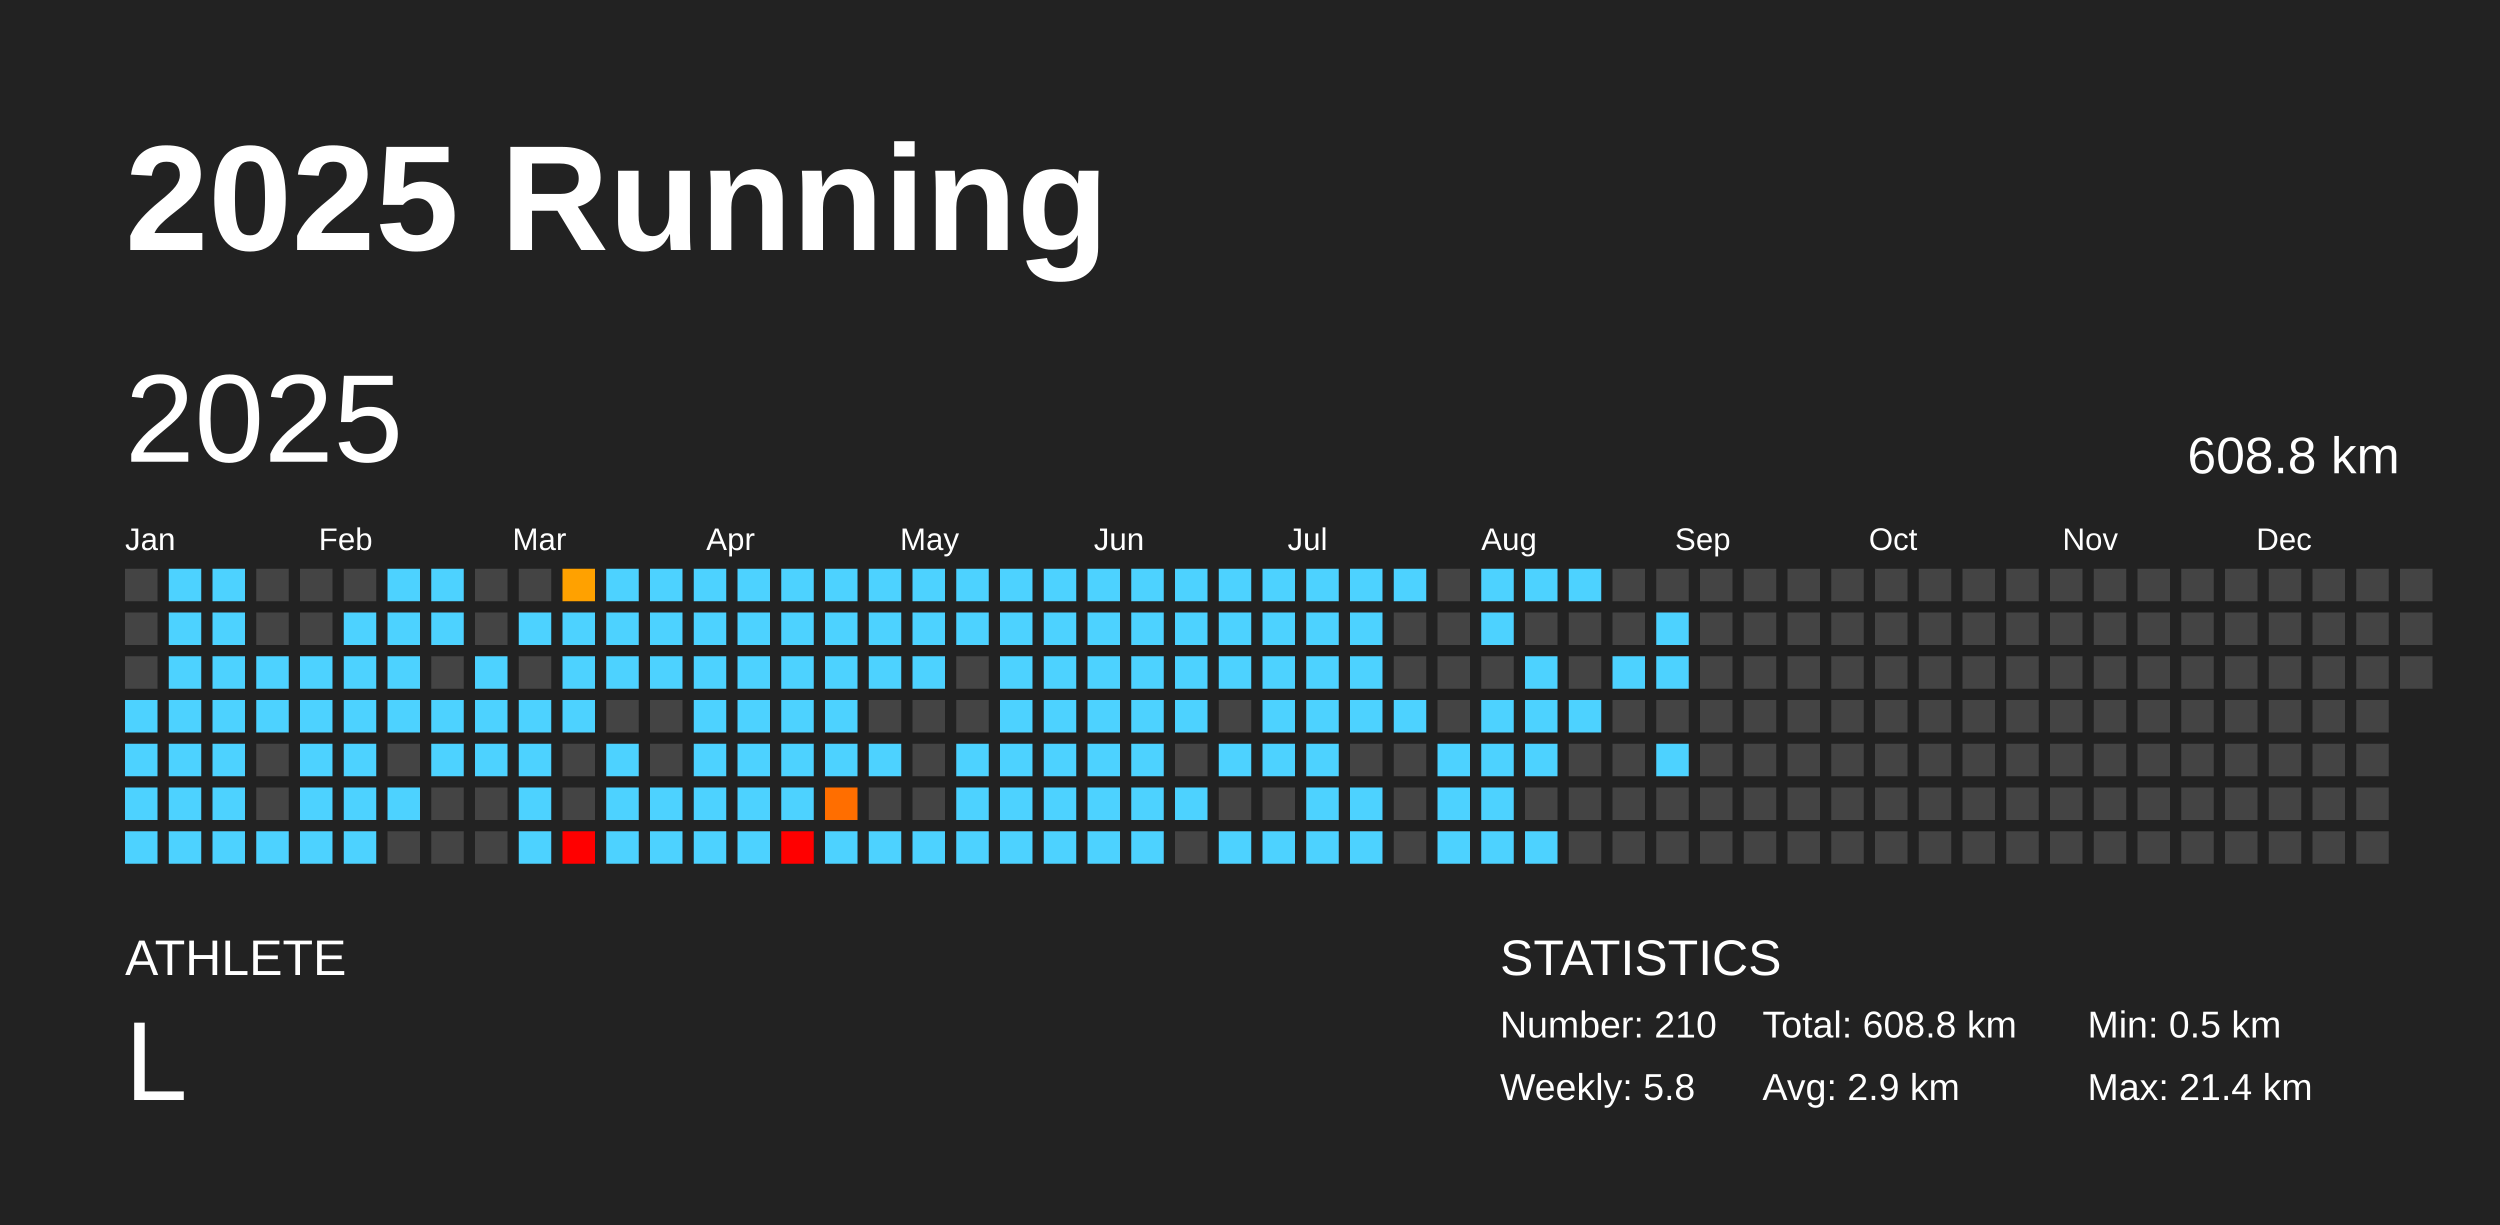
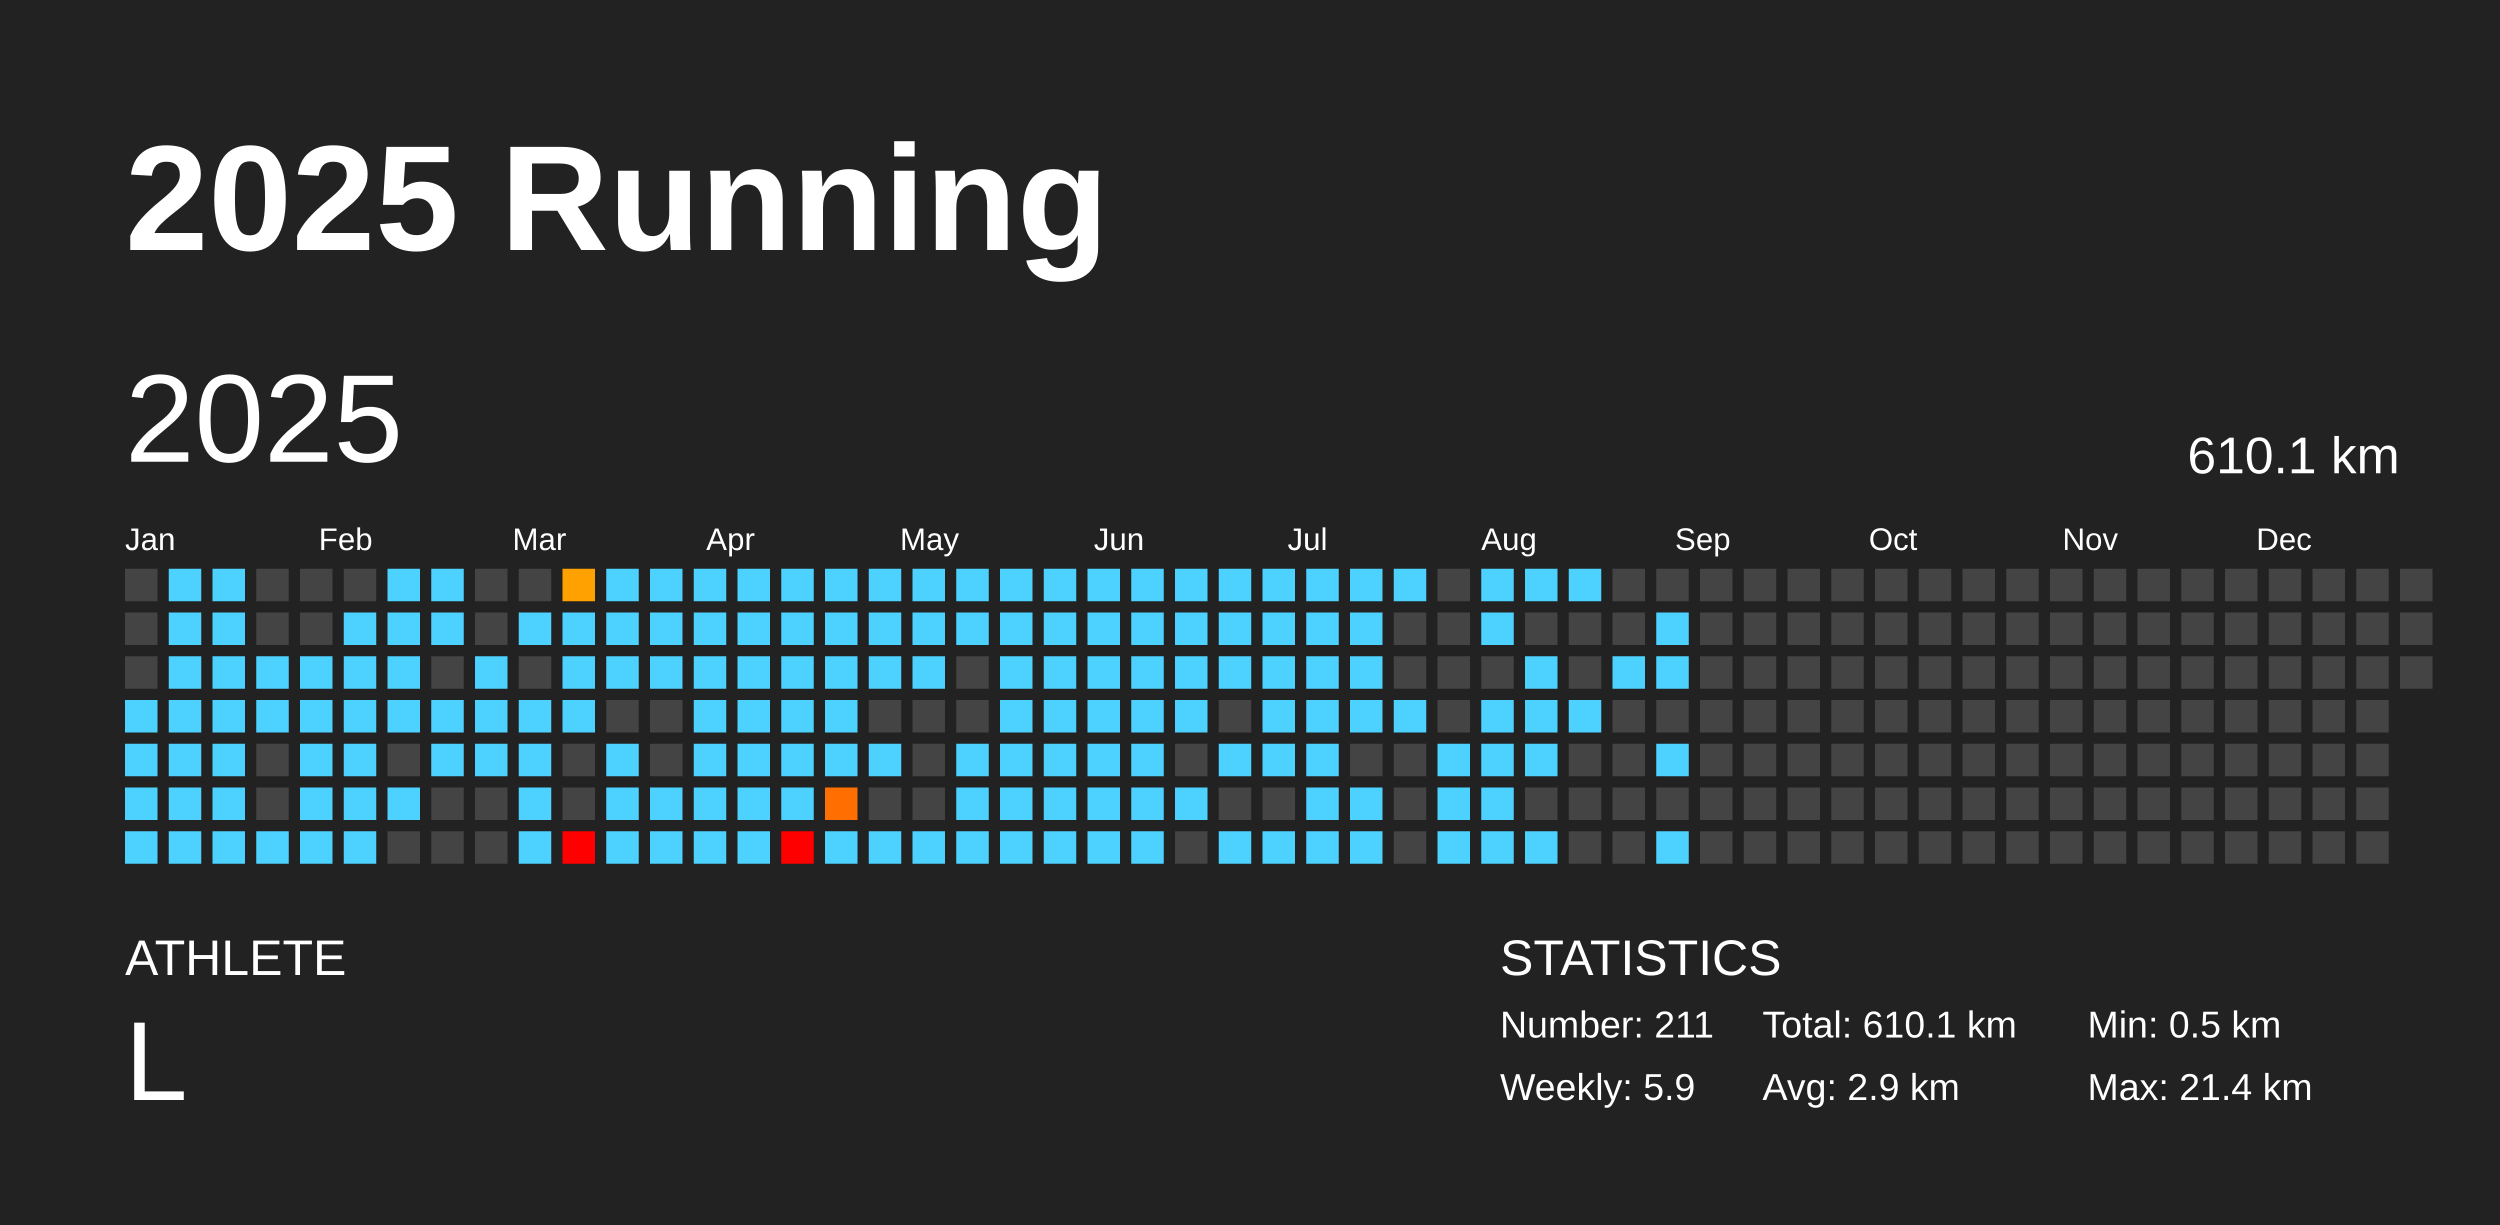
<svg xmlns="http://www.w3.org/2000/svg" baseProfile="full" height="98mm" version="1.1" viewBox="0,0,200,98" width="200mm">
  <defs />
  <rect fill="#222222" height="98" width="200" x="0" y="0" />
  <text fill="#FFFFFF" style="font-size:12px; font-family:Arial; font-weight:bold;" x="10" y="20">2025 Running</text>
  <text fill="#FFFFFF" style="font-size:4px; font-family:Arial" x="10" y="78">ATHLETE</text>
  <text fill="#FFFFFF" style="font-size:9px; font-family:Arial" x="10" y="88">L</text>
  <text fill="#FFFFFF" style="font-size:4px; font-family:Arial" x="120" y="78">STATISTICS</text>
-   <text fill="#FFFFFF" style="font-size:3px; font-family:Arial" x="120" y="83">Number: 210</text>
-   <text fill="#FFFFFF" style="font-size:3px; font-family:Arial" x="120" y="88">Weekly: 5.8</text>
-   <text fill="#FFFFFF" style="font-size:3px; font-family:Arial" x="141" y="83">Total: 608.8 km</text>
+   <text fill="#FFFFFF" style="font-size:3px; font-family:Arial" x="120" y="83">Number: 211</text>
+   <text fill="#FFFFFF" style="font-size:3px; font-family:Arial" x="120" y="88">Weekly: 5.9</text>
+   <text fill="#FFFFFF" style="font-size:3px; font-family:Arial" x="141" y="83">Total: 610.1 km</text>
  <text fill="#FFFFFF" style="font-size:3px; font-family:Arial" x="141" y="88">Avg: 2.9 km</text>
  <text fill="#FFFFFF" style="font-size:3px; font-family:Arial" x="167" y="83">Min: 0.5 km</text>
  <text fill="#FFFFFF" style="font-size:3px; font-family:Arial" x="167" y="88">Max: 21.4 km</text>
  <text dominant-baseline="hanging" fill="#FFFFFF" style="font-size:10.0px; font-family:Arial;" x="10" y="30">2025</text>
-   <text dominant-baseline="hanging" fill="#FFFFFF" style="font-size:4.125px; font-family:Arial;" x="175" y="35">608.8 km</text>
+   <text dominant-baseline="hanging" fill="#FFFFFF" style="font-size:4.125px; font-family:Arial;" x="175" y="35">610.1 km</text>
  <text fill="#FFFFFF" style="font-size:2.5px; font-family:Arial" x="10.0" y="44">Jan</text>
  <text fill="#FFFFFF" style="font-size:2.5px; font-family:Arial" x="25.5" y="44">Feb</text>
  <text fill="#FFFFFF" style="font-size:2.5px; font-family:Arial" x="41.0" y="44">Mar</text>
  <text fill="#FFFFFF" style="font-size:2.5px; font-family:Arial" x="56.5" y="44">Apr</text>
  <text fill="#FFFFFF" style="font-size:2.5px; font-family:Arial" x="72.0" y="44">May</text>
  <text fill="#FFFFFF" style="font-size:2.5px; font-family:Arial" x="87.5" y="44">Jun</text>
  <text fill="#FFFFFF" style="font-size:2.5px; font-family:Arial" x="103.0" y="44">Jul</text>
  <text fill="#FFFFFF" style="font-size:2.5px; font-family:Arial" x="118.5" y="44">Aug</text>
  <text fill="#FFFFFF" style="font-size:2.5px; font-family:Arial" x="134.0" y="44">Sep</text>
  <text fill="#FFFFFF" style="font-size:2.5px; font-family:Arial" x="149.5" y="44">Oct</text>
  <text fill="#FFFFFF" style="font-size:2.5px; font-family:Arial" x="165.0" y="44">Nov</text>
  <text fill="#FFFFFF" style="font-size:2.5px; font-family:Arial" x="180.5" y="44">Dec</text>
  <rect fill="#444444" height="2.6" width="2.6" x="10.0" y="45.5" />
  <rect fill="#444444" height="2.6" width="2.6" x="10.0" y="49.0" />
  <rect fill="#444444" height="2.6" width="2.6" x="10.0" y="52.5" />
  <rect fill="#4dd2ff" height="2.6" width="2.6" x="10.0" y="56.0" />
  <rect fill="#4dd2ff" height="2.6" width="2.6" x="10.0" y="59.5" />
  <rect fill="#4dd2ff" height="2.6" width="2.6" x="10.0" y="63.0" />
  <rect fill="#4dd2ff" height="2.6" width="2.6" x="10.0" y="66.5" />
  <rect fill="#4dd2ff" height="2.6" width="2.6" x="13.5" y="45.5" />
  <rect fill="#4dd2ff" height="2.6" width="2.6" x="13.5" y="49.0" />
  <rect fill="#4dd2ff" height="2.6" width="2.6" x="13.5" y="52.5" />
  <rect fill="#4dd2ff" height="2.6" width="2.6" x="13.5" y="56.0" />
  <rect fill="#4dd2ff" height="2.6" width="2.6" x="13.5" y="59.5" />
  <rect fill="#4dd2ff" height="2.6" width="2.6" x="13.5" y="63.0" />
  <rect fill="#4dd2ff" height="2.6" width="2.6" x="13.5" y="66.5" />
  <rect fill="#4dd2ff" height="2.6" width="2.6" x="17.0" y="45.5" />
  <rect fill="#4dd2ff" height="2.6" width="2.6" x="17.0" y="49.0" />
  <rect fill="#4dd2ff" height="2.6" width="2.6" x="17.0" y="52.5" />
  <rect fill="#4dd2ff" height="2.6" width="2.6" x="17.0" y="56.0" />
  <rect fill="#4dd2ff" height="2.6" width="2.6" x="17.0" y="59.5" />
  <rect fill="#4dd2ff" height="2.6" width="2.6" x="17.0" y="63.0" />
  <rect fill="#4dd2ff" height="2.6" width="2.6" x="17.0" y="66.5" />
  <rect fill="#444444" height="2.6" width="2.6" x="20.5" y="45.5" />
  <rect fill="#444444" height="2.6" width="2.6" x="20.5" y="49.0" />
  <rect fill="#4dd2ff" height="2.6" width="2.6" x="20.5" y="52.5" />
  <rect fill="#4dd2ff" height="2.6" width="2.6" x="20.5" y="56.0" />
  <rect fill="#444444" height="2.6" width="2.6" x="20.5" y="59.5" />
  <rect fill="#444444" height="2.6" width="2.6" x="20.5" y="63.0" />
  <rect fill="#4dd2ff" height="2.6" width="2.6" x="20.5" y="66.5" />
  <rect fill="#444444" height="2.6" width="2.6" x="24.0" y="45.5" />
  <rect fill="#444444" height="2.6" width="2.6" x="24.0" y="49.0" />
  <rect fill="#4dd2ff" height="2.6" width="2.6" x="24.0" y="52.5" />
  <rect fill="#4dd2ff" height="2.6" width="2.6" x="24.0" y="56.0" />
  <rect fill="#4dd2ff" height="2.6" width="2.6" x="24.0" y="59.5" />
  <rect fill="#4dd2ff" height="2.6" width="2.6" x="24.0" y="63.0" />
  <rect fill="#4dd2ff" height="2.6" width="2.6" x="24.0" y="66.5" />
  <rect fill="#444444" height="2.6" width="2.6" x="27.5" y="45.5" />
  <rect fill="#4dd2ff" height="2.6" width="2.6" x="27.5" y="49.0" />
  <rect fill="#4dd2ff" height="2.6" width="2.6" x="27.5" y="52.5" />
  <rect fill="#4dd2ff" height="2.6" width="2.6" x="27.5" y="56.0" />
  <rect fill="#4dd2ff" height="2.6" width="2.6" x="27.5" y="59.5" />
  <rect fill="#4dd2ff" height="2.6" width="2.6" x="27.5" y="63.0" />
  <rect fill="#4dd2ff" height="2.6" width="2.6" x="27.5" y="66.5" />
  <rect fill="#4dd2ff" height="2.6" width="2.6" x="31.0" y="45.5" />
  <rect fill="#4dd2ff" height="2.6" width="2.6" x="31.0" y="49.0" />
  <rect fill="#4dd2ff" height="2.6" width="2.6" x="31.0" y="52.5" />
  <rect fill="#4dd2ff" height="2.6" width="2.6" x="31.0" y="56.0" />
  <rect fill="#444444" height="2.6" width="2.6" x="31.0" y="59.5" />
  <rect fill="#4dd2ff" height="2.6" width="2.6" x="31.0" y="63.0" />
  <rect fill="#444444" height="2.6" width="2.6" x="31.0" y="66.5" />
  <rect fill="#4dd2ff" height="2.6" width="2.6" x="34.5" y="45.5" />
  <rect fill="#4dd2ff" height="2.6" width="2.6" x="34.5" y="49.0" />
  <rect fill="#444444" height="2.6" width="2.6" x="34.5" y="52.5" />
  <rect fill="#4dd2ff" height="2.6" width="2.6" x="34.5" y="56.0" />
  <rect fill="#4dd2ff" height="2.6" width="2.6" x="34.5" y="59.5" />
  <rect fill="#444444" height="2.6" width="2.6" x="34.5" y="63.0" />
  <rect fill="#444444" height="2.6" width="2.6" x="34.5" y="66.5" />
  <rect fill="#444444" height="2.6" width="2.6" x="38.0" y="45.5" />
  <rect fill="#444444" height="2.6" width="2.6" x="38.0" y="49.0" />
  <rect fill="#4dd2ff" height="2.6" width="2.6" x="38.0" y="52.5" />
  <rect fill="#4dd2ff" height="2.6" width="2.6" x="38.0" y="56.0" />
  <rect fill="#4dd2ff" height="2.6" width="2.6" x="38.0" y="59.5" />
  <rect fill="#444444" height="2.6" width="2.6" x="38.0" y="63.0" />
  <rect fill="#444444" height="2.6" width="2.6" x="38.0" y="66.5" />
  <rect fill="#444444" height="2.6" width="2.6" x="41.5" y="45.5" />
  <rect fill="#4dd2ff" height="2.6" width="2.6" x="41.5" y="49.0" />
  <rect fill="#444444" height="2.6" width="2.6" x="41.5" y="52.5" />
  <rect fill="#4dd2ff" height="2.6" width="2.6" x="41.5" y="56.0" />
  <rect fill="#4dd2ff" height="2.6" width="2.6" x="41.5" y="59.5" />
  <rect fill="#4dd2ff" height="2.6" width="2.6" x="41.5" y="63.0" />
  <rect fill="#4dd2ff" height="2.6" width="2.6" x="41.5" y="66.5" />
  <rect fill="#ffa100" height="2.6" width="2.6" x="45.0" y="45.5" />
  <rect fill="#4dd2ff" height="2.6" width="2.6" x="45.0" y="49.0" />
  <rect fill="#4dd2ff" height="2.6" width="2.6" x="45.0" y="52.5" />
  <rect fill="#4dd2ff" height="2.6" width="2.6" x="45.0" y="56.0" />
  <rect fill="#444444" height="2.6" width="2.6" x="45.0" y="59.5" />
  <rect fill="#444444" height="2.6" width="2.6" x="45.0" y="63.0" />
  <rect fill="red" height="2.6" width="2.6" x="45.0" y="66.5" />
  <rect fill="#4dd2ff" height="2.6" width="2.6" x="48.5" y="45.5" />
  <rect fill="#4dd2ff" height="2.6" width="2.6" x="48.5" y="49.0" />
  <rect fill="#4dd2ff" height="2.6" width="2.6" x="48.5" y="52.5" />
  <rect fill="#444444" height="2.6" width="2.6" x="48.5" y="56.0" />
  <rect fill="#4dd2ff" height="2.6" width="2.6" x="48.5" y="59.5" />
  <rect fill="#4dd2ff" height="2.6" width="2.6" x="48.5" y="63.0" />
  <rect fill="#4dd2ff" height="2.6" width="2.6" x="48.5" y="66.5" />
  <rect fill="#4dd2ff" height="2.6" width="2.6" x="52.0" y="45.5" />
  <rect fill="#4dd2ff" height="2.6" width="2.6" x="52.0" y="49.0" />
  <rect fill="#4dd2ff" height="2.6" width="2.6" x="52.0" y="52.5" />
  <rect fill="#444444" height="2.6" width="2.6" x="52.0" y="56.0" />
  <rect fill="#444444" height="2.6" width="2.6" x="52.0" y="59.5" />
  <rect fill="#4dd2ff" height="2.6" width="2.6" x="52.0" y="63.0" />
  <rect fill="#4dd2ff" height="2.6" width="2.6" x="52.0" y="66.5" />
  <rect fill="#4dd2ff" height="2.6" width="2.6" x="55.5" y="45.5" />
  <rect fill="#4dd2ff" height="2.6" width="2.6" x="55.5" y="49.0" />
  <rect fill="#4dd2ff" height="2.6" width="2.6" x="55.5" y="52.5" />
  <rect fill="#4dd2ff" height="2.6" width="2.6" x="55.5" y="56.0" />
  <rect fill="#4dd2ff" height="2.6" width="2.6" x="55.5" y="59.5" />
  <rect fill="#4dd2ff" height="2.6" width="2.6" x="55.5" y="63.0" />
  <rect fill="#4dd2ff" height="2.6" width="2.6" x="55.5" y="66.5" />
  <rect fill="#4dd2ff" height="2.6" width="2.6" x="59.0" y="45.5" />
  <rect fill="#4dd2ff" height="2.6" width="2.6" x="59.0" y="49.0" />
  <rect fill="#4dd2ff" height="2.6" width="2.6" x="59.0" y="52.5" />
  <rect fill="#4dd2ff" height="2.6" width="2.6" x="59.0" y="56.0" />
  <rect fill="#4dd2ff" height="2.6" width="2.6" x="59.0" y="59.5" />
  <rect fill="#4dd2ff" height="2.6" width="2.6" x="59.0" y="63.0" />
  <rect fill="#4dd2ff" height="2.6" width="2.6" x="59.0" y="66.5" />
  <rect fill="#4dd2ff" height="2.6" width="2.6" x="62.5" y="45.5" />
  <rect fill="#4dd2ff" height="2.6" width="2.6" x="62.5" y="49.0" />
  <rect fill="#4dd2ff" height="2.6" width="2.6" x="62.5" y="52.5" />
  <rect fill="#4dd2ff" height="2.6" width="2.6" x="62.5" y="56.0" />
  <rect fill="#4dd2ff" height="2.6" width="2.6" x="62.5" y="59.5" />
  <rect fill="#4dd2ff" height="2.6" width="2.6" x="62.5" y="63.0" />
  <rect fill="red" height="2.6" width="2.6" x="62.5" y="66.5" />
  <rect fill="#4dd2ff" height="2.6" width="2.6" x="66.0" y="45.5" />
  <rect fill="#4dd2ff" height="2.6" width="2.6" x="66.0" y="49.0" />
  <rect fill="#4dd2ff" height="2.6" width="2.6" x="66.0" y="52.5" />
  <rect fill="#4dd2ff" height="2.6" width="2.6" x="66.0" y="56.0" />
  <rect fill="#4dd2ff" height="2.6" width="2.6" x="66.0" y="59.5" />
  <rect fill="#ff6e00" height="2.6" width="2.6" x="66.0" y="63.0" />
  <rect fill="#4dd2ff" height="2.6" width="2.6" x="66.0" y="66.5" />
  <rect fill="#4dd2ff" height="2.6" width="2.6" x="69.5" y="45.5" />
  <rect fill="#4dd2ff" height="2.6" width="2.6" x="69.5" y="49.0" />
  <rect fill="#4dd2ff" height="2.6" width="2.6" x="69.5" y="52.5" />
  <rect fill="#444444" height="2.6" width="2.6" x="69.5" y="56.0" />
  <rect fill="#4dd2ff" height="2.6" width="2.6" x="69.5" y="59.5" />
  <rect fill="#444444" height="2.6" width="2.6" x="69.5" y="63.0" />
  <rect fill="#4dd2ff" height="2.6" width="2.6" x="69.5" y="66.5" />
  <rect fill="#4dd2ff" height="2.6" width="2.6" x="73.0" y="45.5" />
  <rect fill="#4dd2ff" height="2.6" width="2.6" x="73.0" y="49.0" />
  <rect fill="#4dd2ff" height="2.6" width="2.6" x="73.0" y="52.5" />
  <rect fill="#444444" height="2.6" width="2.6" x="73.0" y="56.0" />
  <rect fill="#444444" height="2.6" width="2.6" x="73.0" y="59.5" />
  <rect fill="#444444" height="2.6" width="2.6" x="73.0" y="63.0" />
  <rect fill="#4dd2ff" height="2.6" width="2.6" x="73.0" y="66.5" />
  <rect fill="#4dd2ff" height="2.6" width="2.6" x="76.5" y="45.5" />
  <rect fill="#4dd2ff" height="2.6" width="2.6" x="76.5" y="49.0" />
  <rect fill="#444444" height="2.6" width="2.6" x="76.5" y="52.5" />
  <rect fill="#444444" height="2.6" width="2.6" x="76.5" y="56.0" />
  <rect fill="#4dd2ff" height="2.6" width="2.6" x="76.5" y="59.5" />
  <rect fill="#4dd2ff" height="2.6" width="2.6" x="76.5" y="63.0" />
  <rect fill="#4dd2ff" height="2.6" width="2.6" x="76.5" y="66.5" />
  <rect fill="#4dd2ff" height="2.6" width="2.6" x="80.0" y="45.5" />
  <rect fill="#4dd2ff" height="2.6" width="2.6" x="80.0" y="49.0" />
  <rect fill="#4dd2ff" height="2.6" width="2.6" x="80.0" y="52.5" />
  <rect fill="#4dd2ff" height="2.6" width="2.6" x="80.0" y="56.0" />
  <rect fill="#4dd2ff" height="2.6" width="2.6" x="80.0" y="59.5" />
  <rect fill="#4dd2ff" height="2.6" width="2.6" x="80.0" y="63.0" />
  <rect fill="#4dd2ff" height="2.6" width="2.6" x="80.0" y="66.5" />
  <rect fill="#4dd2ff" height="2.6" width="2.6" x="83.5" y="45.5" />
  <rect fill="#4dd2ff" height="2.6" width="2.6" x="83.5" y="49.0" />
  <rect fill="#4dd2ff" height="2.6" width="2.6" x="83.5" y="52.5" />
  <rect fill="#4dd2ff" height="2.6" width="2.6" x="83.5" y="56.0" />
  <rect fill="#4dd2ff" height="2.6" width="2.6" x="83.5" y="59.5" />
  <rect fill="#4dd2ff" height="2.6" width="2.6" x="83.5" y="63.0" />
  <rect fill="#4dd2ff" height="2.6" width="2.6" x="83.5" y="66.5" />
  <rect fill="#4dd2ff" height="2.6" width="2.6" x="87.0" y="45.5" />
  <rect fill="#4dd2ff" height="2.6" width="2.6" x="87.0" y="49.0" />
  <rect fill="#4dd2ff" height="2.6" width="2.6" x="87.0" y="52.5" />
  <rect fill="#4dd2ff" height="2.6" width="2.6" x="87.0" y="56.0" />
  <rect fill="#4dd2ff" height="2.6" width="2.6" x="87.0" y="59.5" />
  <rect fill="#4dd2ff" height="2.6" width="2.6" x="87.0" y="63.0" />
  <rect fill="#4dd2ff" height="2.6" width="2.6" x="87.0" y="66.5" />
  <rect fill="#4dd2ff" height="2.6" width="2.6" x="90.5" y="45.5" />
  <rect fill="#4dd2ff" height="2.6" width="2.6" x="90.5" y="49.0" />
  <rect fill="#4dd2ff" height="2.6" width="2.6" x="90.5" y="52.5" />
  <rect fill="#4dd2ff" height="2.6" width="2.6" x="90.5" y="56.0" />
  <rect fill="#4dd2ff" height="2.6" width="2.6" x="90.5" y="59.5" />
  <rect fill="#4dd2ff" height="2.6" width="2.6" x="90.5" y="63.0" />
  <rect fill="#4dd2ff" height="2.6" width="2.6" x="90.5" y="66.5" />
  <rect fill="#4dd2ff" height="2.6" width="2.6" x="94.0" y="45.5" />
  <rect fill="#4dd2ff" height="2.6" width="2.6" x="94.0" y="49.0" />
  <rect fill="#4dd2ff" height="2.6" width="2.6" x="94.0" y="52.5" />
  <rect fill="#4dd2ff" height="2.6" width="2.6" x="94.0" y="56.0" />
  <rect fill="#444444" height="2.6" width="2.6" x="94.0" y="59.5" />
  <rect fill="#4dd2ff" height="2.6" width="2.6" x="94.0" y="63.0" />
  <rect fill="#444444" height="2.6" width="2.6" x="94.0" y="66.5" />
  <rect fill="#4dd2ff" height="2.6" width="2.6" x="97.5" y="45.5" />
  <rect fill="#4dd2ff" height="2.6" width="2.6" x="97.5" y="49.0" />
  <rect fill="#4dd2ff" height="2.6" width="2.6" x="97.5" y="52.5" />
  <rect fill="#444444" height="2.6" width="2.6" x="97.5" y="56.0" />
  <rect fill="#4dd2ff" height="2.6" width="2.6" x="97.5" y="59.5" />
  <rect fill="#444444" height="2.6" width="2.6" x="97.5" y="63.0" />
  <rect fill="#4dd2ff" height="2.6" width="2.6" x="97.5" y="66.5" />
  <rect fill="#4dd2ff" height="2.6" width="2.6" x="101.0" y="45.5" />
  <rect fill="#4dd2ff" height="2.6" width="2.6" x="101.0" y="49.0" />
  <rect fill="#4dd2ff" height="2.6" width="2.6" x="101.0" y="52.5" />
  <rect fill="#4dd2ff" height="2.6" width="2.6" x="101.0" y="56.0" />
  <rect fill="#4dd2ff" height="2.6" width="2.6" x="101.0" y="59.5" />
  <rect fill="#444444" height="2.6" width="2.6" x="101.0" y="63.0" />
  <rect fill="#4dd2ff" height="2.6" width="2.6" x="101.0" y="66.5" />
  <rect fill="#4dd2ff" height="2.6" width="2.6" x="104.5" y="45.5" />
  <rect fill="#4dd2ff" height="2.6" width="2.6" x="104.5" y="49.0" />
  <rect fill="#4dd2ff" height="2.6" width="2.6" x="104.5" y="52.5" />
  <rect fill="#4dd2ff" height="2.6" width="2.6" x="104.5" y="56.0" />
  <rect fill="#4dd2ff" height="2.6" width="2.6" x="104.5" y="59.5" />
  <rect fill="#4dd2ff" height="2.6" width="2.6" x="104.5" y="63.0" />
  <rect fill="#4dd2ff" height="2.6" width="2.6" x="104.5" y="66.5" />
  <rect fill="#4dd2ff" height="2.6" width="2.6" x="108.0" y="45.5" />
  <rect fill="#4dd2ff" height="2.6" width="2.6" x="108.0" y="49.0" />
  <rect fill="#4dd2ff" height="2.6" width="2.6" x="108.0" y="52.5" />
  <rect fill="#4dd2ff" height="2.6" width="2.6" x="108.0" y="56.0" />
  <rect fill="#444444" height="2.6" width="2.6" x="108.0" y="59.5" />
  <rect fill="#4dd2ff" height="2.6" width="2.6" x="108.0" y="63.0" />
  <rect fill="#4dd2ff" height="2.6" width="2.6" x="108.0" y="66.5" />
  <rect fill="#4dd2ff" height="2.6" width="2.6" x="111.5" y="45.5" />
  <rect fill="#444444" height="2.6" width="2.6" x="111.5" y="49.0" />
  <rect fill="#444444" height="2.6" width="2.6" x="111.5" y="52.5" />
  <rect fill="#4dd2ff" height="2.6" width="2.6" x="111.5" y="56.0" />
  <rect fill="#444444" height="2.6" width="2.6" x="111.5" y="59.5" />
  <rect fill="#444444" height="2.6" width="2.6" x="111.5" y="63.0" />
  <rect fill="#444444" height="2.6" width="2.6" x="111.5" y="66.5" />
  <rect fill="#444444" height="2.6" width="2.6" x="115.0" y="45.5" />
  <rect fill="#444444" height="2.6" width="2.6" x="115.0" y="49.0" />
  <rect fill="#444444" height="2.6" width="2.6" x="115.0" y="52.5" />
  <rect fill="#444444" height="2.6" width="2.6" x="115.0" y="56.0" />
  <rect fill="#4dd2ff" height="2.6" width="2.6" x="115.0" y="59.5" />
  <rect fill="#4dd2ff" height="2.6" width="2.6" x="115.0" y="63.0" />
  <rect fill="#4dd2ff" height="2.6" width="2.6" x="115.0" y="66.5" />
  <rect fill="#4dd2ff" height="2.6" width="2.6" x="118.5" y="45.5" />
  <rect fill="#4dd2ff" height="2.6" width="2.6" x="118.5" y="49.0" />
  <rect fill="#444444" height="2.6" width="2.6" x="118.5" y="52.5" />
  <rect fill="#4dd2ff" height="2.6" width="2.6" x="118.5" y="56.0" />
  <rect fill="#4dd2ff" height="2.6" width="2.6" x="118.5" y="59.5" />
  <rect fill="#4dd2ff" height="2.6" width="2.6" x="118.5" y="63.0" />
  <rect fill="#4dd2ff" height="2.6" width="2.6" x="118.5" y="66.5" />
  <rect fill="#4dd2ff" height="2.6" width="2.6" x="122.0" y="45.5" />
  <rect fill="#444444" height="2.6" width="2.6" x="122.0" y="49.0" />
  <rect fill="#4dd2ff" height="2.6" width="2.6" x="122.0" y="52.5" />
  <rect fill="#4dd2ff" height="2.6" width="2.6" x="122.0" y="56.0" />
  <rect fill="#4dd2ff" height="2.6" width="2.6" x="122.0" y="59.5" />
  <rect fill="#444444" height="2.6" width="2.6" x="122.0" y="63.0" />
  <rect fill="#4dd2ff" height="2.6" width="2.6" x="122.0" y="66.5" />
  <rect fill="#4dd2ff" height="2.6" width="2.6" x="125.5" y="45.5" />
  <rect fill="#444444" height="2.6" width="2.6" x="125.5" y="49.0" />
  <rect fill="#444444" height="2.6" width="2.6" x="125.5" y="52.5" />
  <rect fill="#4dd2ff" height="2.6" width="2.6" x="125.5" y="56.0" />
  <rect fill="#444444" height="2.6" width="2.6" x="125.5" y="59.5" />
  <rect fill="#444444" height="2.6" width="2.6" x="125.5" y="63.0" />
  <rect fill="#444444" height="2.6" width="2.6" x="125.5" y="66.5" />
  <rect fill="#444444" height="2.6" width="2.6" x="129.0" y="45.5" />
  <rect fill="#444444" height="2.6" width="2.6" x="129.0" y="49.0" />
  <rect fill="#4dd2ff" height="2.6" width="2.6" x="129.0" y="52.5" />
  <rect fill="#444444" height="2.6" width="2.6" x="129.0" y="56.0" />
  <rect fill="#444444" height="2.6" width="2.6" x="129.0" y="59.5" />
  <rect fill="#444444" height="2.6" width="2.6" x="129.0" y="63.0" />
  <rect fill="#444444" height="2.6" width="2.6" x="129.0" y="66.5" />
  <rect fill="#444444" height="2.6" width="2.6" x="132.5" y="45.5" />
  <rect fill="#4dd2ff" height="2.6" width="2.6" x="132.5" y="49.0" />
  <rect fill="#4dd2ff" height="2.6" width="2.6" x="132.5" y="52.5" />
  <rect fill="#444444" height="2.6" width="2.6" x="132.5" y="56.0" />
  <rect fill="#4dd2ff" height="2.6" width="2.6" x="132.5" y="59.5" />
  <rect fill="#444444" height="2.6" width="2.6" x="132.5" y="63.0" />
-   <rect fill="#444444" height="2.6" width="2.6" x="132.5" y="66.5" />
+   <rect fill="#4dd2ff" height="2.6" width="2.6" x="132.5" y="66.5" />
  <rect fill="#444444" height="2.6" width="2.6" x="136.0" y="45.5" />
  <rect fill="#444444" height="2.6" width="2.6" x="136.0" y="49.0" />
  <rect fill="#444444" height="2.6" width="2.6" x="136.0" y="52.5" />
  <rect fill="#444444" height="2.6" width="2.6" x="136.0" y="56.0" />
  <rect fill="#444444" height="2.6" width="2.6" x="136.0" y="59.5" />
  <rect fill="#444444" height="2.6" width="2.6" x="136.0" y="63.0" />
  <rect fill="#444444" height="2.6" width="2.6" x="136.0" y="66.5" />
  <rect fill="#444444" height="2.6" width="2.6" x="139.5" y="45.5" />
  <rect fill="#444444" height="2.6" width="2.6" x="139.5" y="49.0" />
  <rect fill="#444444" height="2.6" width="2.6" x="139.5" y="52.5" />
  <rect fill="#444444" height="2.6" width="2.6" x="139.5" y="56.0" />
  <rect fill="#444444" height="2.6" width="2.6" x="139.5" y="59.5" />
  <rect fill="#444444" height="2.6" width="2.6" x="139.5" y="63.0" />
  <rect fill="#444444" height="2.6" width="2.6" x="139.5" y="66.5" />
  <rect fill="#444444" height="2.6" width="2.6" x="143.0" y="45.5" />
  <rect fill="#444444" height="2.6" width="2.6" x="143.0" y="49.0" />
  <rect fill="#444444" height="2.6" width="2.6" x="143.0" y="52.5" />
  <rect fill="#444444" height="2.6" width="2.6" x="143.0" y="56.0" />
  <rect fill="#444444" height="2.6" width="2.6" x="143.0" y="59.5" />
  <rect fill="#444444" height="2.6" width="2.6" x="143.0" y="63.0" />
  <rect fill="#444444" height="2.6" width="2.6" x="143.0" y="66.5" />
  <rect fill="#444444" height="2.6" width="2.6" x="146.5" y="45.5" />
  <rect fill="#444444" height="2.6" width="2.6" x="146.5" y="49.0" />
  <rect fill="#444444" height="2.6" width="2.6" x="146.5" y="52.5" />
  <rect fill="#444444" height="2.6" width="2.6" x="146.5" y="56.0" />
  <rect fill="#444444" height="2.6" width="2.6" x="146.5" y="59.5" />
  <rect fill="#444444" height="2.6" width="2.6" x="146.5" y="63.0" />
  <rect fill="#444444" height="2.6" width="2.6" x="146.5" y="66.5" />
  <rect fill="#444444" height="2.6" width="2.6" x="150.0" y="45.5" />
  <rect fill="#444444" height="2.6" width="2.6" x="150.0" y="49.0" />
  <rect fill="#444444" height="2.6" width="2.6" x="150.0" y="52.5" />
  <rect fill="#444444" height="2.6" width="2.6" x="150.0" y="56.0" />
  <rect fill="#444444" height="2.6" width="2.6" x="150.0" y="59.5" />
  <rect fill="#444444" height="2.6" width="2.6" x="150.0" y="63.0" />
  <rect fill="#444444" height="2.6" width="2.6" x="150.0" y="66.5" />
  <rect fill="#444444" height="2.6" width="2.6" x="153.5" y="45.5" />
  <rect fill="#444444" height="2.6" width="2.6" x="153.5" y="49.0" />
  <rect fill="#444444" height="2.6" width="2.6" x="153.5" y="52.5" />
  <rect fill="#444444" height="2.6" width="2.6" x="153.5" y="56.0" />
  <rect fill="#444444" height="2.6" width="2.6" x="153.5" y="59.5" />
  <rect fill="#444444" height="2.6" width="2.6" x="153.5" y="63.0" />
  <rect fill="#444444" height="2.6" width="2.6" x="153.5" y="66.5" />
  <rect fill="#444444" height="2.6" width="2.6" x="157.0" y="45.5" />
  <rect fill="#444444" height="2.6" width="2.6" x="157.0" y="49.0" />
  <rect fill="#444444" height="2.6" width="2.6" x="157.0" y="52.5" />
  <rect fill="#444444" height="2.6" width="2.6" x="157.0" y="56.0" />
  <rect fill="#444444" height="2.6" width="2.6" x="157.0" y="59.5" />
  <rect fill="#444444" height="2.6" width="2.6" x="157.0" y="63.0" />
  <rect fill="#444444" height="2.6" width="2.6" x="157.0" y="66.5" />
  <rect fill="#444444" height="2.6" width="2.6" x="160.5" y="45.5" />
  <rect fill="#444444" height="2.6" width="2.6" x="160.5" y="49.0" />
  <rect fill="#444444" height="2.6" width="2.6" x="160.5" y="52.5" />
  <rect fill="#444444" height="2.6" width="2.6" x="160.5" y="56.0" />
  <rect fill="#444444" height="2.6" width="2.6" x="160.5" y="59.5" />
  <rect fill="#444444" height="2.6" width="2.6" x="160.5" y="63.0" />
  <rect fill="#444444" height="2.6" width="2.6" x="160.5" y="66.5" />
  <rect fill="#444444" height="2.6" width="2.6" x="164.0" y="45.5" />
  <rect fill="#444444" height="2.6" width="2.6" x="164.0" y="49.0" />
  <rect fill="#444444" height="2.6" width="2.6" x="164.0" y="52.5" />
  <rect fill="#444444" height="2.6" width="2.6" x="164.0" y="56.0" />
  <rect fill="#444444" height="2.6" width="2.6" x="164.0" y="59.5" />
  <rect fill="#444444" height="2.6" width="2.6" x="164.0" y="63.0" />
  <rect fill="#444444" height="2.6" width="2.6" x="164.0" y="66.5" />
  <rect fill="#444444" height="2.6" width="2.6" x="167.5" y="45.5" />
  <rect fill="#444444" height="2.6" width="2.6" x="167.5" y="49.0" />
  <rect fill="#444444" height="2.6" width="2.6" x="167.5" y="52.5" />
  <rect fill="#444444" height="2.6" width="2.6" x="167.5" y="56.0" />
  <rect fill="#444444" height="2.6" width="2.6" x="167.5" y="59.5" />
  <rect fill="#444444" height="2.6" width="2.6" x="167.5" y="63.0" />
  <rect fill="#444444" height="2.6" width="2.6" x="167.5" y="66.5" />
  <rect fill="#444444" height="2.6" width="2.6" x="171.0" y="45.5" />
  <rect fill="#444444" height="2.6" width="2.6" x="171.0" y="49.0" />
  <rect fill="#444444" height="2.6" width="2.6" x="171.0" y="52.5" />
  <rect fill="#444444" height="2.6" width="2.6" x="171.0" y="56.0" />
  <rect fill="#444444" height="2.6" width="2.6" x="171.0" y="59.5" />
  <rect fill="#444444" height="2.6" width="2.6" x="171.0" y="63.0" />
  <rect fill="#444444" height="2.6" width="2.6" x="171.0" y="66.5" />
  <rect fill="#444444" height="2.6" width="2.6" x="174.5" y="45.5" />
  <rect fill="#444444" height="2.6" width="2.6" x="174.5" y="49.0" />
  <rect fill="#444444" height="2.6" width="2.6" x="174.5" y="52.5" />
  <rect fill="#444444" height="2.6" width="2.6" x="174.5" y="56.0" />
  <rect fill="#444444" height="2.6" width="2.6" x="174.5" y="59.5" />
  <rect fill="#444444" height="2.6" width="2.6" x="174.5" y="63.0" />
  <rect fill="#444444" height="2.6" width="2.6" x="174.5" y="66.5" />
  <rect fill="#444444" height="2.6" width="2.6" x="178.0" y="45.5" />
  <rect fill="#444444" height="2.6" width="2.6" x="178.0" y="49.0" />
  <rect fill="#444444" height="2.6" width="2.6" x="178.0" y="52.5" />
  <rect fill="#444444" height="2.6" width="2.6" x="178.0" y="56.0" />
  <rect fill="#444444" height="2.6" width="2.6" x="178.0" y="59.5" />
  <rect fill="#444444" height="2.6" width="2.6" x="178.0" y="63.0" />
  <rect fill="#444444" height="2.6" width="2.6" x="178.0" y="66.5" />
  <rect fill="#444444" height="2.6" width="2.6" x="181.5" y="45.5" />
  <rect fill="#444444" height="2.6" width="2.6" x="181.5" y="49.0" />
  <rect fill="#444444" height="2.6" width="2.6" x="181.5" y="52.5" />
  <rect fill="#444444" height="2.6" width="2.6" x="181.5" y="56.0" />
  <rect fill="#444444" height="2.6" width="2.6" x="181.5" y="59.5" />
  <rect fill="#444444" height="2.6" width="2.6" x="181.5" y="63.0" />
  <rect fill="#444444" height="2.6" width="2.6" x="181.5" y="66.5" />
  <rect fill="#444444" height="2.6" width="2.6" x="185.0" y="45.5" />
  <rect fill="#444444" height="2.6" width="2.6" x="185.0" y="49.0" />
  <rect fill="#444444" height="2.6" width="2.6" x="185.0" y="52.5" />
  <rect fill="#444444" height="2.6" width="2.6" x="185.0" y="56.0" />
  <rect fill="#444444" height="2.6" width="2.6" x="185.0" y="59.5" />
  <rect fill="#444444" height="2.6" width="2.6" x="185.0" y="63.0" />
  <rect fill="#444444" height="2.6" width="2.6" x="185.0" y="66.5" />
  <rect fill="#444444" height="2.6" width="2.6" x="188.5" y="45.5" />
  <rect fill="#444444" height="2.6" width="2.6" x="188.5" y="49.0" />
  <rect fill="#444444" height="2.6" width="2.6" x="188.5" y="52.5" />
  <rect fill="#444444" height="2.6" width="2.6" x="188.5" y="56.0" />
  <rect fill="#444444" height="2.6" width="2.6" x="188.5" y="59.5" />
  <rect fill="#444444" height="2.6" width="2.6" x="188.5" y="63.0" />
  <rect fill="#444444" height="2.6" width="2.6" x="188.5" y="66.5" />
  <rect fill="#444444" height="2.6" width="2.6" x="192.0" y="45.5" />
  <rect fill="#444444" height="2.6" width="2.6" x="192.0" y="49.0" />
  <rect fill="#444444" height="2.6" width="2.6" x="192.0" y="52.5" />
</svg>
